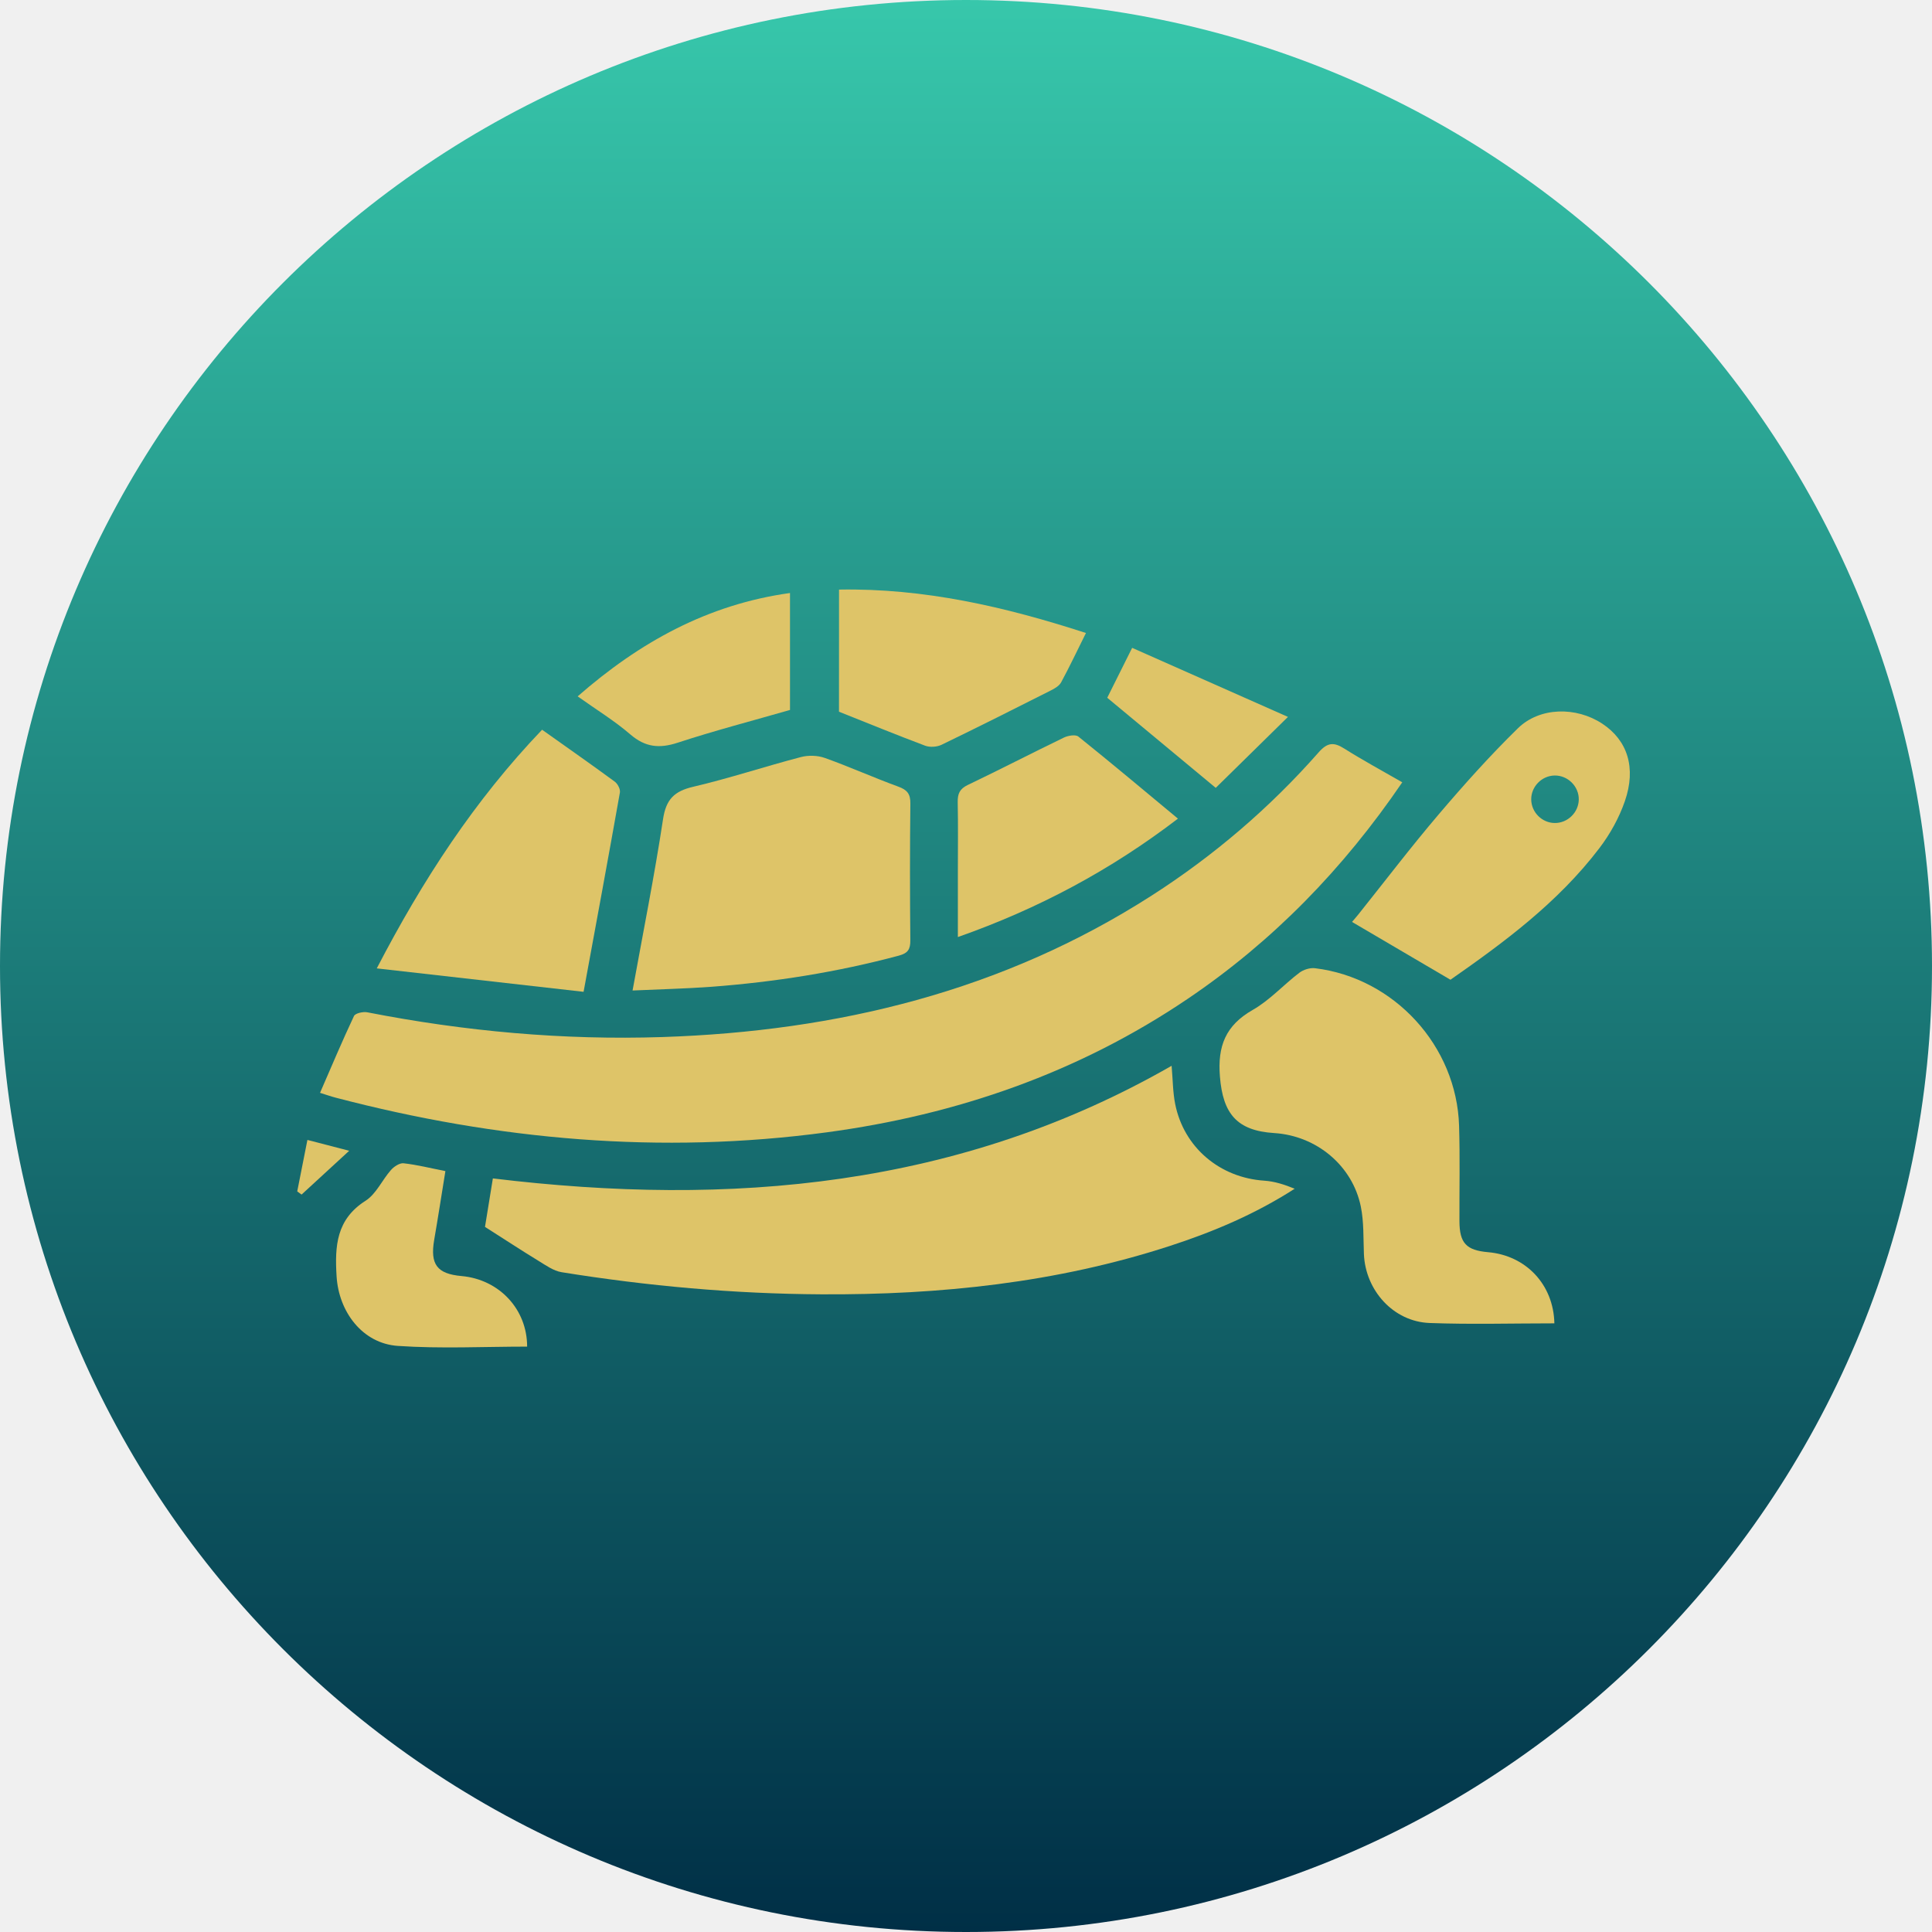
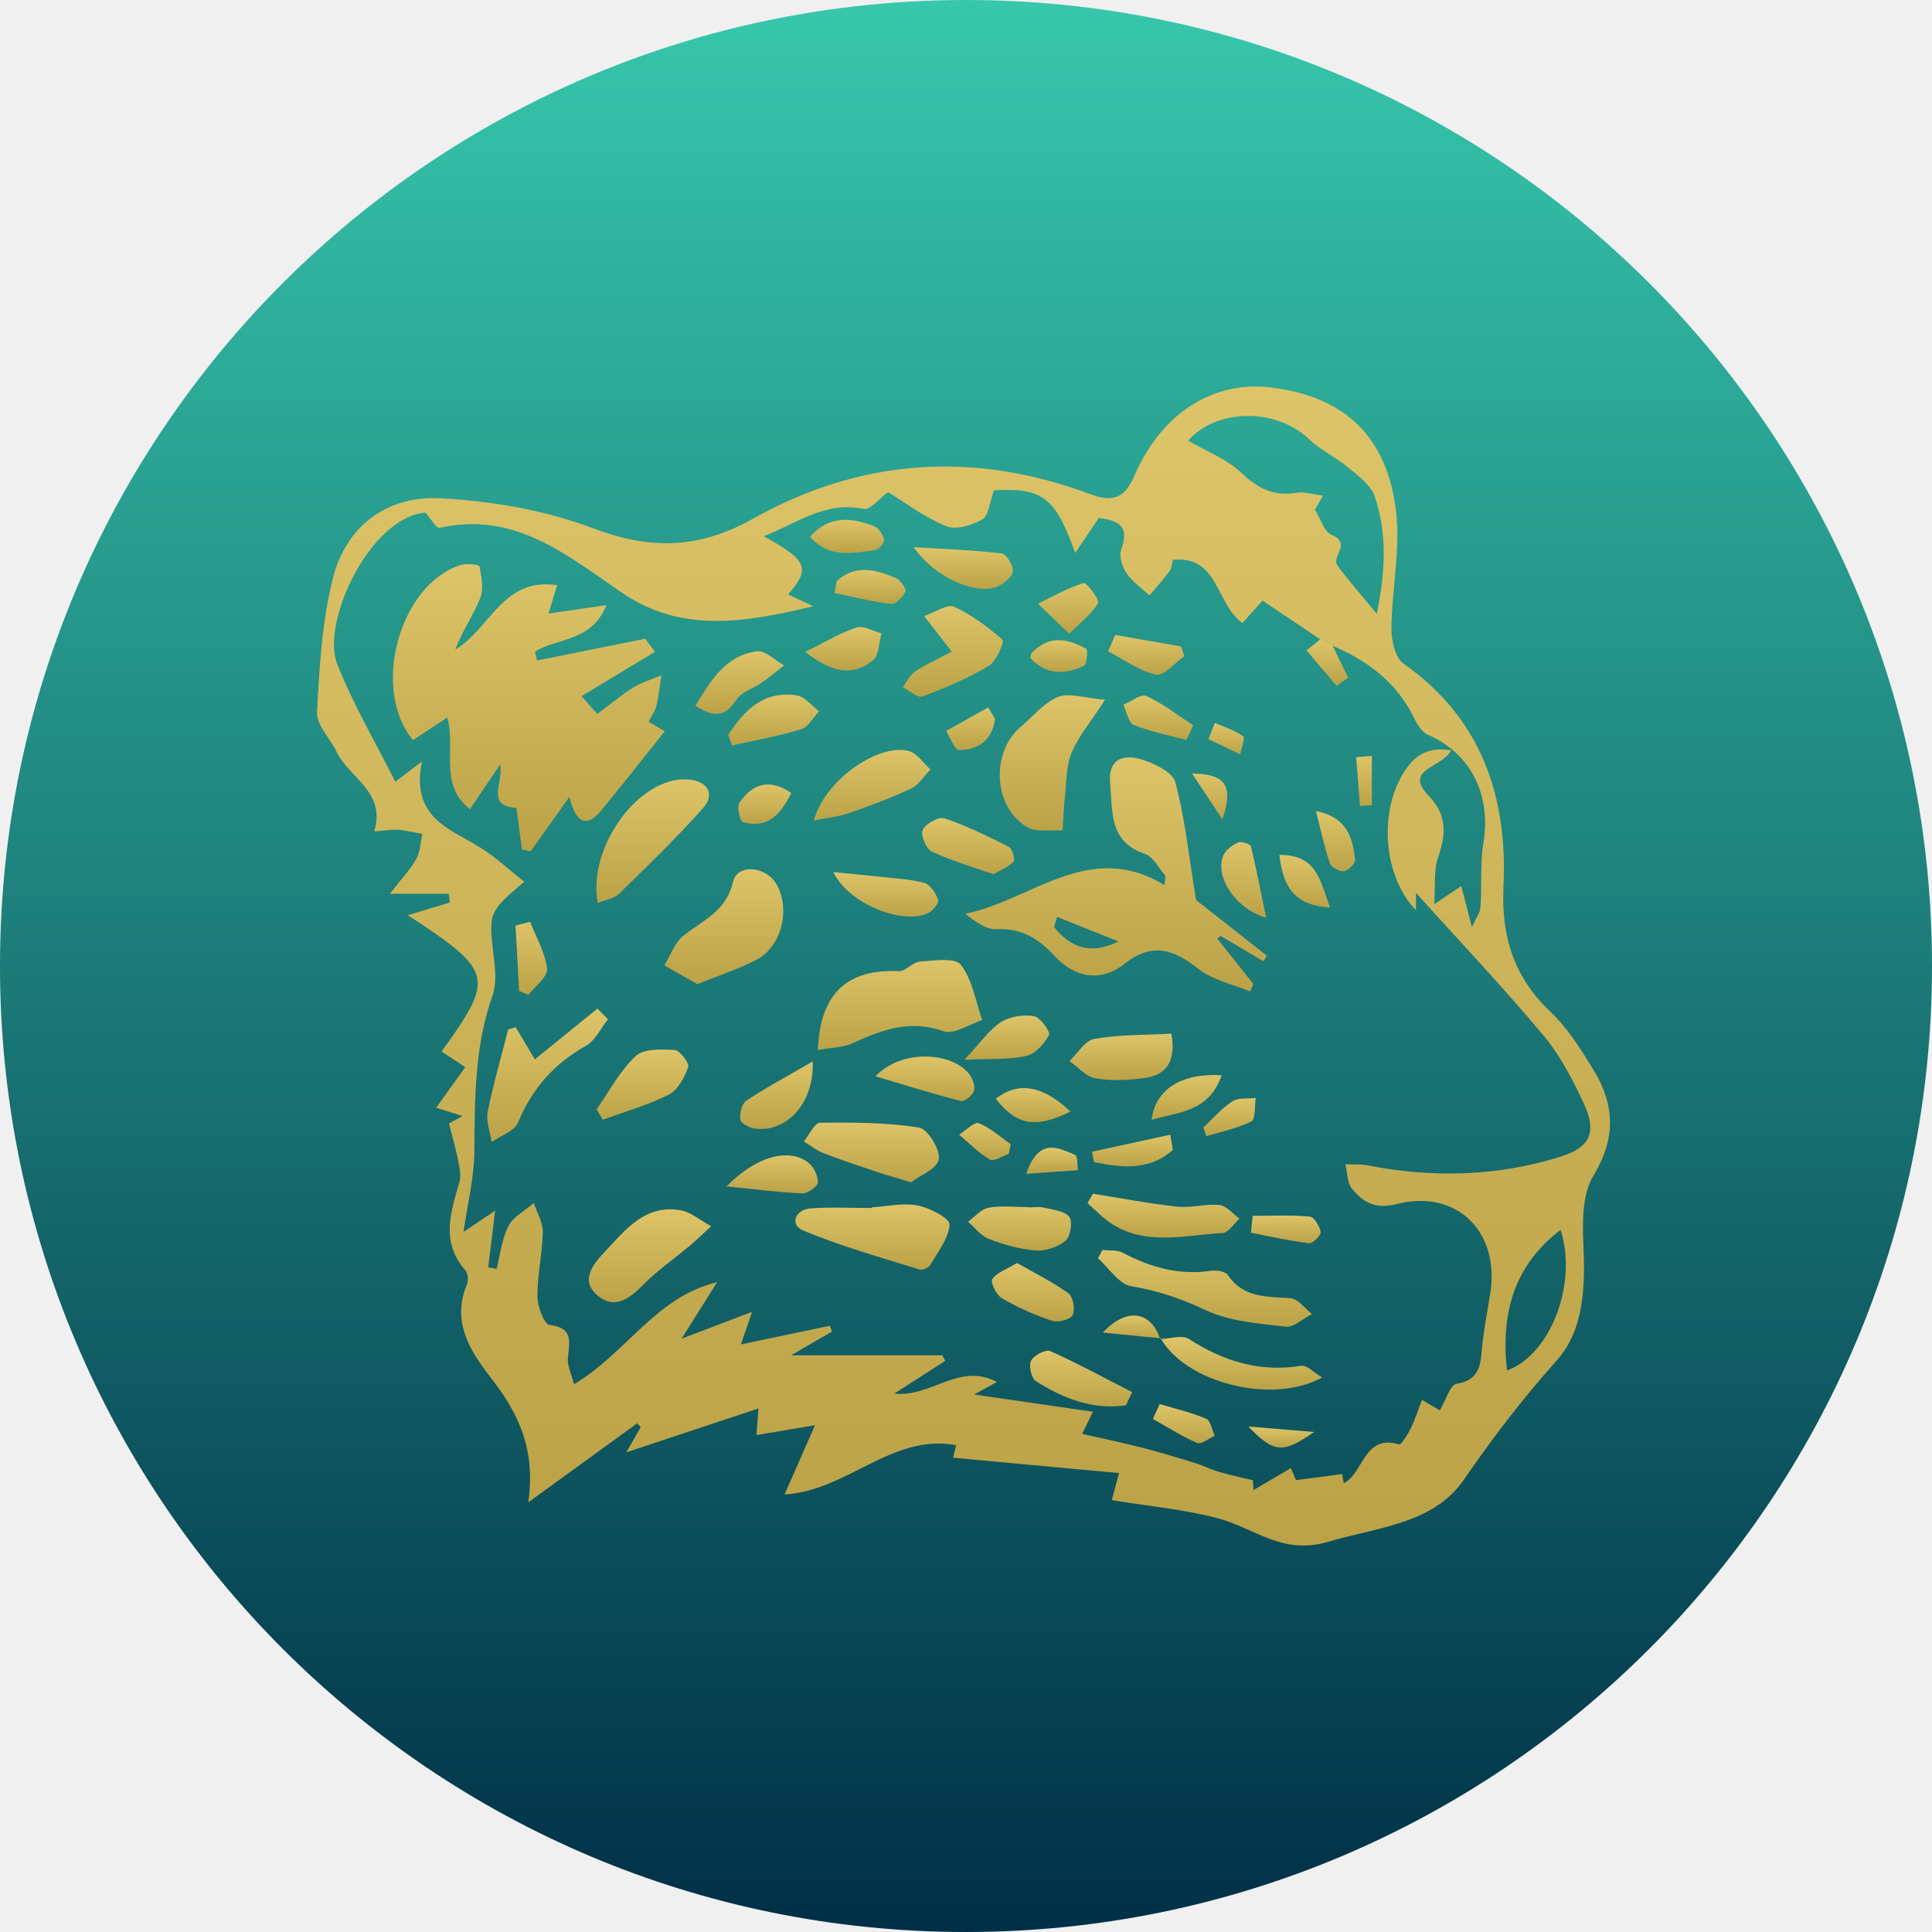
<svg xmlns="http://www.w3.org/2000/svg" width="390" height="390" viewBox="0 0 390 390" fill="none">
-   <circle cx="195" cy="195" r="195" fill="url(#paint0_linear_373_663)" />
-   <path d="M283.066 157.919C271.155 175.401 256.979 189.966 239.823 201.581C217.728 216.539 193.175 225.044 166.863 228.579C133.386 233.076 100.384 230.126 67.799 221.589C66.843 221.341 65.911 221.012 64.602 220.603C66.907 215.297 69.076 210.15 71.453 205.1C71.718 204.531 73.301 204.179 74.144 204.347C93.83 208.195 113.692 209.998 133.732 209.341C169.047 208.171 202.411 200.082 232.482 180.78C245.06 172.708 256.312 163.081 266.176 151.883C267.975 149.839 269.244 149.774 271.38 151.121C275.099 153.47 278.978 155.562 283.066 157.919Z" fill="#DEC468" />
-   <path d="M236.506 215.145C236.755 217.958 236.747 220.467 237.229 222.88C238.996 231.665 246.257 237.741 255.212 238.335C257.292 238.471 259.332 239.136 261.348 239.962C253.341 245.108 244.883 248.675 236.121 251.521C213.27 258.952 189.721 261.404 165.802 261.276C148.197 261.18 130.728 259.609 113.371 256.811C111.733 256.547 110.191 255.425 108.713 254.527C105.251 252.411 101.846 250.174 97.902 247.665C98.336 245.012 98.882 241.605 99.492 237.878C147.41 243.681 193.649 239.713 236.506 215.145Z" fill="#DEC468" />
-   <path d="M313.772 267.136C305.21 267.136 296.881 267.376 288.568 267.064C281.283 266.783 275.629 260.499 275.324 253.148C275.195 249.958 275.332 246.695 274.705 243.593C273.019 235.273 265.734 229.261 257.228 228.724C249.654 228.251 246.859 224.796 246.257 217.317C245.759 211.169 247.405 206.984 252.891 203.858C256.329 201.902 259.091 198.8 262.28 196.371C263.107 195.738 264.441 195.321 265.461 195.449C281.46 197.397 294.054 211.145 294.536 227.273C294.728 233.677 294.584 240.098 294.608 246.503C294.624 250.944 295.981 252.387 300.399 252.771C308.029 253.437 313.603 259.296 313.772 267.136Z" fill="#DEC468" />
-   <path d="M127.692 199.946C129.828 188.155 132.109 176.796 133.844 165.357C134.454 161.342 136.109 159.714 139.948 158.816C147.249 157.109 154.389 154.728 161.65 152.829C163.16 152.428 165.039 152.476 166.509 153.005C171.505 154.784 176.356 156.973 181.336 158.792C183.119 159.442 183.794 160.259 183.77 162.199C183.665 171.41 183.673 180.62 183.762 189.83C183.778 191.642 183.264 192.419 181.44 192.908C169.007 196.243 156.357 198.239 143.538 199.201C138.358 199.577 133.161 199.698 127.692 199.946Z" fill="#DEC468" />
-   <path d="M109.428 147.306C114.504 150.913 119.347 154.296 124.102 157.79C124.688 158.223 125.25 159.306 125.138 159.963C122.8 173.141 120.367 186.303 117.805 200.211C103.95 198.64 90.256 197.085 76.055 195.481C85.356 177.582 95.806 161.55 109.428 147.306Z" fill="#DEC468" />
-   <path d="M292.793 197.774C285.781 193.654 279.452 189.942 272.922 186.103C273.002 186.007 273.629 185.301 274.215 184.572C279.589 177.846 284.801 170.993 290.383 164.436C295.491 158.432 300.768 152.532 306.399 147.025C310.824 142.689 318.189 142.624 323.434 146.079C328.51 149.422 330.349 154.953 327.996 161.742C326.839 165.085 325.032 168.348 322.888 171.169C314.471 182.255 303.395 190.375 292.793 197.774ZM313.844 166.135C316.43 166.159 318.623 164.043 318.695 161.462C318.776 158.777 316.495 156.492 313.796 156.548C311.21 156.604 309.081 158.793 309.097 161.366C309.113 163.955 311.258 166.111 313.844 166.135Z" fill="#DEC468" />
-   <path d="M169.369 119.017C186.524 118.713 202.821 122.456 219.214 127.779C217.495 131.234 215.937 134.536 214.202 137.743C213.816 138.456 212.917 138.977 212.138 139.37C204.805 143.073 197.464 146.768 190.066 150.344C189.135 150.792 187.713 150.889 186.749 150.528C180.942 148.348 175.2 145.991 169.361 143.666C169.369 135.522 169.369 127.434 169.369 119.017Z" fill="#DEC468" />
-   <path d="M237.783 165.253C224.185 175.658 209.616 183.434 193.359 189.157C193.359 184.468 193.359 180.123 193.359 175.77C193.359 171.161 193.424 166.552 193.327 161.943C193.295 160.259 193.705 159.241 195.359 158.456C201.865 155.346 208.274 152.027 214.772 148.885C215.607 148.484 217.109 148.228 217.68 148.684C224.378 154.063 230.964 159.586 237.783 165.253Z" fill="#DEC468" />
-   <path d="M89.91 236.403C89.131 241.204 88.433 245.733 87.653 250.246C86.794 255.232 88.208 257.148 93.179 257.589C100.769 258.27 106.416 264.282 106.408 271.833C97.709 271.833 88.971 272.282 80.304 271.689C73.18 271.2 68.377 264.827 67.943 257.629C67.574 251.561 67.871 246.158 73.791 242.39C75.943 241.02 77.132 238.206 78.915 236.186C79.525 235.489 80.666 234.735 81.469 234.823C84.151 235.12 86.778 235.785 89.91 236.403Z" fill="#DEC468" />
-   <path d="M116.608 140.572C129.089 129.654 142.84 122.015 159.473 119.707C159.473 127.698 159.473 135.386 159.473 143.313C151.932 145.486 144.285 147.474 136.792 149.927C133.097 151.137 130.27 150.848 127.258 148.267C124.021 145.478 120.319 143.217 116.608 140.572Z" fill="#DEC468" />
-   <path d="M259.991 144.717C254.883 149.735 250.273 154.264 245.413 159.041C238.161 153.021 230.948 147.033 223.511 140.853C225.117 137.63 226.699 134.464 228.539 130.777C238.948 135.394 249.148 139.915 259.991 144.717Z" fill="#DEC468" />
-   <path d="M60 240.499C60.667 237.132 61.333 233.766 62.056 230.11C64.683 230.792 67.044 231.401 70.49 232.299C66.899 235.601 63.887 238.367 60.876 241.14C60.578 240.924 60.289 240.707 60 240.499Z" fill="#DEC468" />
+   <circle cx="195" cy="195" r="195" fill="url(#paint0_linear_373_286)" />
+   <g clip-path="url(#clip0_373_286)">
+     <path d="M164.528 287.696C159.712 288.512 156.491 289.045 152.705 289.695C152.821 288.095 152.921 286.729 153.103 284.314C144.137 287.296 135.784 290.061 126.419 293.176C127.731 290.894 128.528 289.495 129.341 288.095C129.109 287.829 128.876 287.562 128.627 287.313C121.786 292.277 114.945 297.241 106.642 303.271C108.236 292.177 104.367 284.864 98.854 277.801C94.803 272.603 91.183 266.706 94.221 259.376C94.57 258.544 94.487 257.044 93.956 256.445C88.991 250.814 90.9 244.85 92.71 238.77C93.076 237.521 92.843 236.005 92.578 234.672C92.046 232.023 91.299 229.408 90.635 226.793C91.548 226.293 92.478 225.793 93.391 225.277C91.581 224.71 89.771 224.144 88.044 223.611C90.618 220.029 92.162 217.88 93.922 215.415C92.129 214.232 90.635 213.249 89.14 212.267C99.917 197.274 99.635 196.091 82.332 184.747C85.404 183.814 88.094 182.998 90.801 182.182C90.734 181.599 90.651 180.999 90.585 180.416C87.264 180.416 83.943 180.416 78.712 180.416C81.269 177.101 82.947 175.402 84.042 173.369C84.84 171.903 84.889 170.021 85.255 168.339C83.627 168.055 82 167.622 80.373 167.506C78.994 167.406 77.6 167.672 75.541 167.839C77.981 159.776 70.476 157.077 67.935 151.73C66.64 149.031 63.867 146.366 64 143.801C64.465 134.739 64.996 125.51 67.188 116.781C69.862 106.12 78.197 100.006 88.891 100.589C99.269 101.139 110.029 102.954 119.71 106.636C131.317 111.034 141.131 110.834 152.057 104.687C173.66 92.56 196.542 90.977 219.906 99.689C224.223 101.305 226.847 101.005 229.022 95.991C234.552 83.164 245.196 76.734 256.769 78.233C271.399 80.116 280 88.012 281.81 103.254C282.723 110.934 280.963 118.897 280.88 126.743C280.847 129.191 281.594 132.756 283.288 133.939C299.063 145.017 304.36 160.792 303.496 179.05C303.031 189.111 305.622 197.257 312.994 204.254C316.548 207.619 319.255 212.017 321.828 216.248C326.013 223.195 326.146 229.924 321.646 237.337C319.437 240.969 319.421 246.383 319.62 250.947C320.002 259.493 319.869 268.372 314.19 274.702C307.332 282.348 301.288 290.294 295.459 298.757C289.349 307.619 278.007 308.302 268.028 311.251C258.828 313.966 253.249 308.469 246.026 306.536C239.135 304.687 231.911 304.054 224.423 302.821C224.721 301.739 225.103 300.273 225.9 297.358C214.509 296.308 203.583 295.292 192.408 294.259C192.491 293.926 192.74 292.876 193.006 291.727C180.004 289.312 171.037 300.972 158.367 301.672C160.393 297.074 162.186 293.026 164.528 287.696ZM266.517 129.058C262.614 126.443 258.696 123.827 254.86 121.245C253.216 123.078 252.087 124.344 250.808 125.76C245.378 121.945 246.026 112.033 236.76 113.016C236.544 113.782 236.528 114.699 236.079 115.298C234.817 116.997 233.389 118.58 232.028 120.213C230.45 118.713 228.574 117.414 227.378 115.665C226.515 114.399 225.851 112.266 226.332 110.967C228.292 105.603 225.037 105.087 221.815 104.537C219.989 107.252 218.511 109.435 217.05 111.617C212.948 100.206 210.408 98.473 200.644 98.973C199.764 101.355 199.598 104.087 198.303 104.837C196.227 106.053 192.939 107.036 190.963 106.203C186.496 104.337 182.511 101.322 179.256 99.34C177.48 100.622 175.637 103.021 174.341 102.738C166.62 101.105 160.974 105.586 154.166 108.252C163.017 113.083 163.664 114.782 159.081 119.996C160.493 120.662 161.887 121.312 164.162 122.378C150.264 125.71 137.544 127.842 125.522 119.629C114.43 112.05 103.819 103.121 88.758 106.553C88.078 106.703 86.882 104.587 85.869 103.471C74.511 104.504 64.797 125.76 68.052 134.006C71.273 142.168 75.79 149.831 79.791 157.81C81.435 156.561 82.481 155.761 85.172 153.729C82.897 164.94 90.601 167.206 96.729 170.954C99.917 172.903 102.69 175.518 105.845 177.984C98.522 184.181 98.605 184.164 99.718 193.543C100 195.991 100.216 198.74 99.419 200.972C95.766 211.267 95.849 221.878 95.749 232.557C95.699 237.704 94.404 242.851 93.574 248.682C95.948 247.083 97.459 246.066 99.95 244.384C99.369 249.115 98.971 252.48 98.555 255.845C99.12 255.945 99.684 256.028 100.249 256.128C100.996 253.23 101.295 250.081 102.64 247.482C103.637 245.567 105.994 244.367 107.755 242.851C108.402 244.8 109.598 246.749 109.565 248.682C109.482 253.03 108.469 257.361 108.485 261.709C108.502 263.724 109.847 267.323 110.926 267.456C115.924 268.055 114.895 271.054 114.629 274.236C114.513 275.668 115.293 277.184 115.875 279.433C126.535 273.07 132.43 261.725 144.751 258.843C142.526 262.375 140.301 265.923 137.577 270.238C142.343 268.422 146.279 266.923 151.825 264.807C150.613 268.355 150.131 269.738 149.566 271.387C155.777 270.088 161.655 268.855 167.517 267.622C167.649 268.022 167.799 268.405 167.932 268.805C165.208 270.388 162.502 271.954 159.679 273.586C170.256 273.586 180.236 273.586 190.216 273.586C190.415 273.953 190.614 274.336 190.814 274.702C187.692 276.718 184.57 278.717 180.502 281.332C188.19 282.065 193.603 274.935 201.242 278.967C198.934 280.249 197.29 281.149 196.642 281.499C204.065 282.582 212.068 283.731 220.62 284.98C219.507 287.246 219.042 288.195 218.445 289.445C222.712 290.411 226.548 291.211 230.334 292.177C233.871 293.076 237.375 294.142 240.878 295.209C242.672 295.758 244.365 296.608 246.159 297.141C248.384 297.791 250.659 298.257 252.917 298.807C252.967 299.473 253.017 300.123 253.05 300.789C255.474 299.357 257.915 297.924 260.572 296.358C261.103 297.574 261.535 298.574 261.618 298.79C265.006 298.34 267.961 297.941 270.917 297.557C271.033 298.174 271.149 298.773 271.266 299.39C275.317 297.374 275.301 289.412 282.424 291.577C282.856 291.71 284.201 289.511 284.815 288.245C285.679 286.48 286.277 284.581 287.041 282.582C288.651 283.514 289.747 284.164 290.644 284.697C291.889 282.598 292.72 279.55 293.982 279.35C299.362 278.484 298.83 274.552 299.279 270.904C299.694 267.606 300.325 264.324 300.839 261.042C302.782 248.632 294.065 239.969 281.959 243.051C277.576 244.167 275.151 242.685 272.893 239.919C271.93 238.737 271.996 236.688 271.581 235.039C273.076 235.105 274.603 234.955 276.065 235.238C289.133 237.804 302.101 237.487 314.821 233.556C321.098 231.607 322.426 228.575 319.67 222.661C317.411 217.797 314.838 212.883 311.417 208.818C303.164 199.007 294.347 189.678 285.828 180.233C285.828 180.916 285.828 182.115 285.828 183.748C279.352 177.018 278.29 164.39 283.172 156.245C285.264 152.746 287.97 150.631 292.919 151.48C291.009 155.095 283.188 155.212 288.419 160.659C292.271 164.674 291.856 168.572 290.245 173.236C289.399 175.718 289.78 178.617 289.515 182.531C292.255 180.682 293.334 179.949 294.978 178.85C295.725 181.732 296.306 184.014 297.12 187.146C297.95 185.313 298.764 184.264 298.847 183.181C299.146 178.8 298.764 174.336 299.461 170.038C301.022 160.343 296.854 152.047 288.22 148.315C287.09 147.815 286.144 146.366 285.563 145.15C282.092 137.87 276.181 133.423 268.991 130.357C268.177 129.908 267.347 129.475 266.517 129.058ZM277.924 123.911C279.651 115.482 280.066 107.752 277.509 100.206C276.729 97.907 274.188 96.075 272.162 94.375C269.705 92.31 266.649 90.927 264.341 88.728C257.45 82.115 245.378 82.565 239.849 88.945C243.402 91.027 247.653 92.643 250.692 95.541C254.046 98.74 257.268 100.222 261.768 99.473C263.245 99.223 264.839 99.773 267.065 100.039C266.101 101.722 265.537 102.705 265.437 102.888C266.666 104.87 267.33 107.352 268.758 107.935C272.959 109.634 268.725 112.416 269.937 114.099C272.212 117.231 274.819 120.129 277.924 123.911ZM315.02 248.265C305.622 255.445 302.932 265.057 304.21 276.651C313.244 273.32 318.458 258.777 315.02 248.265Z" fill="url(#paint1_linear_373_286)" />
+     <path d="M269.007 130.324C270.053 132.473 271.1 134.622 272.146 136.788C271.365 137.337 270.585 137.904 269.804 138.453C267.779 136.071 265.769 133.672 263.744 131.29C264.657 130.541 265.587 129.808 266.5 129.058C267.347 129.475 268.177 129.908 269.007 130.324Z" fill="url(#paint2_linear_373_286)" />
+     <path d="M114.945 160.859C111.956 165.057 109.531 168.455 107.107 171.853C106.526 171.72 105.945 171.587 105.364 171.47C105.015 168.855 104.666 166.239 104.251 163.107C97.991 162.641 101.611 158.21 100.996 154.295C99.103 157.077 97.227 159.859 94.853 163.357C88.46 158.293 92.129 151.163 90.286 144.833C87.862 146.432 85.603 147.948 83.378 149.414C74.81 139.103 80.622 118.047 92.943 114.065C94.138 113.682 96.729 113.982 96.795 114.315C97.177 116.414 97.692 118.88 96.945 120.729C95.533 124.227 93.292 127.409 91.913 131.107C98.904 127.042 101.445 116.464 112.471 118.13C111.856 120.112 111.375 121.695 110.71 123.86C114.646 123.294 117.917 122.811 122.434 122.145C119.328 129.724 112.388 128.708 107.987 131.557C108.137 132.14 108.269 132.723 108.419 133.322C115.692 131.856 122.965 130.407 130.255 128.941C130.902 129.824 131.55 130.707 132.197 131.59C127.266 134.572 122.334 137.537 117.386 140.519C118.448 141.718 119.511 142.934 120.574 144.134C122.948 142.351 125.24 140.419 127.747 138.836C129.507 137.737 131.583 137.137 133.509 136.304C133.194 138.353 132.978 140.419 132.513 142.434C132.297 143.417 131.633 144.284 130.919 145.7C132.214 146.449 133.443 147.165 134.19 147.615C129.823 153.079 125.672 158.377 121.388 163.574C118.15 167.522 116.107 165.656 114.945 160.859Z" fill="url(#paint3_linear_373_286)" />
+     <path d="M235.282 176.817C233.921 175.285 232.825 172.936 231.148 172.386C223.808 169.938 224.622 163.791 224.09 158.16C223.626 153.263 226.681 152.18 230.334 153.279C232.958 154.062 236.71 155.845 237.258 157.91C239.185 165.007 239.915 172.42 241.443 181.682C244.797 184.33 250.277 188.628 255.74 192.926C255.507 193.293 255.258 193.659 255.026 194.042C252.153 192.343 249.297 190.627 246.424 188.928C246.192 189.111 245.943 189.278 245.71 189.461C248.135 192.51 250.576 195.558 253 198.623C252.784 199.123 252.568 199.639 252.352 200.139C248.816 198.657 244.747 197.84 241.858 195.541C236.81 191.543 232.509 190.194 226.947 194.592C222.148 198.39 216.867 197.257 212.948 193.043C209.594 189.411 206.223 187.346 201.142 187.562C199.05 187.662 196.875 186.046 194.865 184.464C208.316 181.715 219.873 169.404 235.05 178.667C235.133 178.017 235.216 177.417 235.282 176.817ZM225.768 190.044C221.434 188.312 217.415 186.696 213.397 185.08C213.197 185.763 212.982 186.463 212.782 187.146C216.22 191.443 220.387 192.743 225.768 190.044Z" fill="url(#paint4_linear_373_286)" />
+     <path d="M165.109 211.966C165.458 200.539 171.17 195.508 181.415 196.058C182.793 196.124 184.221 194.209 185.699 194.109C188.539 193.909 192.823 193.259 193.969 194.758C196.293 197.79 196.941 202.121 198.269 205.92C195.646 206.752 192.557 208.901 190.482 208.168C183.69 205.753 177.994 207.885 172.083 210.601C170.173 211.467 167.865 211.45 165.109 211.966Z" fill="url(#paint5_linear_373_286)" />
+     <path d="M223.078 141.252C220.122 145.816 217.664 148.665 216.303 151.98C215.19 154.678 215.29 157.91 214.958 160.925C214.709 163.158 214.659 165.39 214.509 167.622C212.135 167.472 209.345 168.072 207.469 167.022C200.544 163.158 199.897 151.93 205.991 146.782C208.482 144.667 210.707 141.868 213.579 140.685C215.804 139.786 218.843 140.902 223.078 141.252Z" fill="url(#paint6_linear_373_286)" />
+     <path d="M140.749 198.656C138.441 197.34 136.282 196.091 134.124 194.858C135.336 192.876 136.149 190.394 137.843 188.995C141.729 185.796 146.544 184.114 147.956 178.05C148.836 174.235 154.731 174.835 156.806 178.6C159.596 183.681 157.769 191.094 152.672 193.759C149.052 195.641 145.116 196.891 140.749 198.656Z" fill="url(#paint7_linear_373_286)" />
+     <path d="M175.985 243.717C179.074 243.534 182.262 242.768 185.201 243.334C187.642 243.801 191.744 245.949 191.677 247.166C191.528 249.947 189.352 252.663 187.825 255.295C187.493 255.878 186.247 256.461 185.649 256.278C177.729 253.796 169.692 251.563 162.07 248.365C159.43 247.249 160.426 244.2 163.648 243.934C167.733 243.617 171.867 243.851 175.985 243.851C175.985 243.801 175.985 243.767 175.985 243.717Z" fill="url(#paint8_linear_373_286)" />
+     <path d="M120.657 182.265C118.581 170.904 128.976 156.877 138.607 157.327C142.742 157.527 144.518 160.192 141.928 163.107C136.581 169.138 130.769 174.768 124.991 180.399C123.978 181.415 122.201 181.648 120.657 182.265Z" fill="url(#paint9_linear_373_286)" />
+     <path d="M183.873 238.67C180.784 237.72 178.825 237.171 176.899 236.521C173.295 235.305 169.675 234.122 166.138 232.74C164.76 232.206 163.548 231.19 162.269 230.391C163.365 229.075 164.428 226.659 165.541 226.643C172.216 226.559 178.958 226.576 185.517 227.609C187.277 227.892 189.817 232.04 189.502 234.022C189.186 235.938 185.649 237.321 183.873 238.67Z" fill="url(#paint10_linear_373_286)" />
+     <path d="M222.563 252.33C223.924 252.48 225.469 252.263 226.598 252.863C232.21 255.828 237.989 257.477 244.415 256.527C245.528 256.361 247.354 256.644 247.869 257.394C251.057 262.108 255.806 261.692 260.539 262.075C262.05 262.191 263.411 264.14 264.839 265.256C263.063 266.156 261.17 267.988 259.526 267.805C254.063 267.172 248.234 266.756 243.386 264.474C238.454 262.141 233.705 260.526 228.341 259.643C225.867 259.243 223.858 255.961 221.633 253.979C221.932 253.412 222.247 252.879 222.563 252.33Z" fill="url(#paint11_linear_373_286)" />
+     <path d="M143.555 247.532C141.563 249.348 140.483 250.431 139.304 251.414C136.199 254.012 132.828 256.361 129.972 259.226C127.249 261.958 124.31 264.39 120.873 261.708C116.954 258.66 119.561 255.362 122.068 252.696C126.319 248.182 130.338 242.918 137.661 244.367C139.421 244.717 140.982 246.1 143.555 247.532Z" fill="url(#paint12_linear_373_286)" />
+     <path d="M104.102 207.352C105.264 209.318 106.426 211.267 107.971 213.849C112.288 210.334 116.439 206.969 120.59 203.604C121.304 204.32 122.019 205.037 122.733 205.753C121.271 207.585 120.159 210.051 118.266 211.117C111.84 214.732 107.406 219.746 104.583 226.593C103.869 228.342 101.079 229.241 99.236 230.524C98.937 228.492 98.074 226.359 98.439 224.46C99.568 218.846 101.179 213.349 102.59 207.802C103.089 207.652 103.603 207.502 104.102 207.352Z" fill="url(#paint13_linear_373_286)" />
+     <path d="M192.125 131.54C190.266 129.141 188.921 127.392 186.546 124.36C188.854 123.577 191.245 121.861 192.59 122.478C196.161 124.11 199.432 126.559 202.404 129.174C202.786 129.508 201.125 133.522 199.581 134.438C195.38 136.937 190.797 138.87 186.214 140.585C185.251 140.952 183.574 139.386 182.229 138.72C183.042 137.653 183.64 136.271 184.703 135.571C186.845 134.122 189.236 133.072 192.125 131.54Z" fill="url(#paint14_linear_373_286)" />
+     <path d="M220.62 240.969C226.299 241.868 231.961 242.968 237.673 243.584C240.463 243.884 243.369 242.951 246.159 243.251C247.587 243.401 248.865 245.033 250.21 246C249.081 247.016 247.985 248.831 246.806 248.898C239.384 249.315 231.729 251.48 224.705 247.232C222.795 246.083 221.234 244.334 219.524 242.868C219.889 242.235 220.255 241.602 220.62 240.969Z" fill="url(#paint15_linear_373_286)" />
+     <path d="M164.279 165.64C166.52 157.394 177.38 149.981 183.474 151.613C185.135 152.063 186.397 154.045 187.841 155.328C186.529 156.644 185.45 158.46 183.889 159.193C179.821 161.108 175.57 162.674 171.319 164.157C169.36 164.84 167.218 165.04 164.279 165.64Z" fill="url(#paint16_linear_373_286)" />
+     <path d="M236.461 208.668C237.474 214.516 235.249 217.064 230.932 217.631C227.694 218.047 224.306 218.23 221.118 217.681C219.225 217.347 217.614 215.398 215.887 214.182C217.548 212.633 219.026 210.034 220.902 209.718C225.884 208.835 231.031 208.952 236.461 208.668Z" fill="url(#paint17_linear_373_286)" />
+     <path d="M120.441 223.927C122.998 220.279 125.124 216.165 128.328 213.183C129.972 211.65 133.542 211.8 136.183 211.967C137.229 212.033 139.205 214.615 138.922 215.398C138.175 217.497 136.847 220.029 135.037 220.946C130.803 223.095 126.153 224.394 121.67 226.043C121.255 225.343 120.856 224.644 120.441 223.927Z" fill="url(#paint18_linear_373_286)" />
+     <path d="M207.552 243.734C208.581 243.734 209.661 243.534 210.64 243.767C212.467 244.201 214.808 244.4 215.838 245.633C216.568 246.499 216.103 249.615 215.107 250.447C213.596 251.73 211.105 252.58 209.113 252.43C205.908 252.197 202.67 251.264 199.648 250.114C198.02 249.498 196.808 247.815 195.413 246.616C196.775 245.633 198.054 244.067 199.548 243.801C202.138 243.334 204.878 243.668 207.552 243.668C207.552 243.701 207.552 243.718 207.552 243.734Z" fill="url(#paint19_linear_373_286)" />
+     <path d="M234.186 270.304C236.146 270.254 238.62 269.405 239.982 270.287C246.989 274.802 254.312 277.051 262.681 275.701C263.81 275.518 265.205 277.067 266.899 278.05C256.786 283.664 239.317 279.083 234.303 270.154L234.186 270.304Z" fill="url(#paint20_linear_373_286)" />
+     <path d="M227.279 283.681C220.62 284.647 214.642 282.332 209.096 278.783C208.183 278.2 207.618 275.652 208.133 274.669C208.697 273.586 211.105 272.337 212.002 272.736C217.631 275.252 223.061 278.217 228.557 281.032C228.109 281.915 227.694 282.798 227.279 283.681Z" fill="url(#paint21_linear_373_286)" />
+     <path d="M200.511 176.484C196.127 174.919 191.943 173.719 188.057 171.87C186.928 171.337 185.782 168.488 186.264 167.506C186.878 166.256 189.485 164.807 190.631 165.19C195.114 166.689 199.415 168.805 203.633 170.937C204.33 171.287 204.961 173.519 204.596 173.919C203.6 175.019 202.039 175.602 200.511 176.484Z" fill="url(#paint22_linear_373_286)" />
+     <path d="M168.214 176.051C171.884 176.418 174.673 176.651 177.463 176.967C180.518 177.317 183.657 177.434 186.596 178.234C187.791 178.567 188.904 180.299 189.386 181.632C189.601 182.215 188.373 183.797 187.459 184.264C182.561 186.796 171.469 182.715 168.214 176.051Z" fill="url(#paint23_linear_373_286)" />
+     <path d="M176.716 217.264C182.179 211.6 192.341 212.433 195.696 216.881C196.36 217.764 196.908 219.28 196.609 220.229C196.327 221.129 194.699 222.445 193.985 222.262C188.19 220.779 182.478 218.98 176.716 217.264Z" fill="url(#paint24_linear_373_286)" />
+     <path d="M184.454 110.451C191.196 110.867 196.758 111.05 202.255 111.733C203.201 111.85 204.662 114.365 204.43 115.448C204.181 116.681 202.421 118.014 201.042 118.513C196.758 120.046 188.539 116.514 184.454 110.451Z" fill="url(#paint25_linear_373_286)" />
+     <path d="M147.009 148.332C150.214 143.401 154.133 139.37 160.808 140.369C162.435 140.619 163.83 142.451 165.341 143.567C164.162 144.817 163.183 146.749 161.738 147.199C157.172 148.598 152.439 149.431 147.773 150.481C147.524 149.764 147.275 149.048 147.009 148.332Z" fill="url(#paint26_linear_373_286)" />
+     <path d="M205.293 254.945C208.863 256.994 212.483 258.76 215.672 261.076C216.618 261.759 217.083 264.374 216.518 265.473C216.053 266.39 213.546 267.023 212.334 266.606C208.863 265.457 205.443 263.924 202.271 262.092C201.159 261.442 199.897 258.943 200.312 258.227C201.092 256.928 203.052 256.328 205.293 254.945Z" fill="url(#paint27_linear_373_286)" />
+     <path d="M140.367 142.451C143.539 137.287 146.494 132.323 152.804 131.473C154.465 131.257 156.441 133.306 158.284 134.322C156.84 135.455 155.428 136.654 153.917 137.704C152.157 138.936 149.699 139.636 148.62 141.285C146.362 144.767 144.07 144.833 140.367 142.451Z" fill="url(#paint28_linear_373_286)" />
+     <path d="M164.046 214.266C164.411 222.945 158.5 228.775 152.256 227.792C151.194 227.626 149.533 226.759 149.45 226.043C149.301 224.794 149.732 222.795 150.646 222.195C154.648 219.53 158.915 217.247 164.046 214.266Z" fill="url(#paint29_linear_373_286)" />
+     <path d="M146.661 239.486C152.771 233.273 159.28 231.74 163.1 234.639C164.212 235.471 165.125 237.287 165.109 238.653C165.109 239.453 163.066 240.935 161.987 240.902C157.404 240.719 152.838 240.102 146.661 239.486Z" fill="url(#paint30_linear_373_286)" />
+     <path d="M194.666 213.932C198.12 210.267 199.764 207.769 202.072 206.319C203.882 205.187 206.589 204.77 208.714 205.12C209.993 205.336 212.085 208.302 211.753 208.918C210.806 210.7 208.996 212.749 207.17 213.149C203.666 213.949 199.913 213.682 194.666 213.932Z" fill="url(#paint31_linear_373_286)" />
+     <path d="M162.535 131.59C166.653 129.575 169.659 127.725 172.913 126.676C174.325 126.226 176.251 127.409 177.945 127.859C177.413 129.708 177.48 132.273 176.251 133.256C171.851 136.871 167.533 135.438 162.535 131.59Z" fill="url(#paint32_linear_373_286)" />
+     <path d="M255.59 185.263C249.314 183.414 245.245 177.017 246.906 172.786C247.354 171.637 248.716 170.637 249.895 170.071C250.542 169.771 252.386 170.37 252.518 170.87C253.631 175.451 254.511 180.099 255.59 185.263Z" fill="url(#paint33_linear_373_286)" />
+     <path d="M215.838 127.942C213.081 125.276 211.304 123.577 209.528 121.861C212.566 120.395 215.539 118.68 218.727 117.697C219.308 117.513 222.048 121.095 221.683 121.728C220.454 123.877 218.295 125.476 215.838 127.942Z" fill="url(#paint34_linear_373_286)" />
+     <path d="M225.12 128.175C229.537 128.942 233.97 129.708 238.387 130.491C238.62 131.14 238.869 131.79 239.101 132.44C237.159 133.789 234.934 136.521 233.356 136.188C229.952 135.455 226.897 133.139 223.692 131.474C224.173 130.358 224.638 129.275 225.12 128.175Z" fill="url(#paint35_linear_373_286)" />
+     <path d="M163.498 108.318C167.5 103.937 172.017 104.454 176.583 106.286C177.48 106.652 178.293 108.018 178.459 109.018C178.559 109.618 177.347 110.967 176.6 111.05C172.066 111.65 167.317 112.749 163.498 108.318Z" fill="url(#paint36_linear_373_286)" />
+     <path d="M246.607 217.048C244.066 224.461 238.089 224.411 232.459 226.06C233.207 219.863 238.537 216.581 246.607 217.048Z" fill="url(#paint37_linear_373_286)" />
+     <path d="M239.5 149.381C235.93 148.415 232.26 147.715 228.856 146.333C227.793 145.899 227.428 143.684 226.764 142.268C228.341 141.618 230.367 140.002 231.43 140.502C234.768 142.051 237.757 144.384 240.862 146.416C240.413 147.399 239.965 148.398 239.5 149.381Z" fill="url(#paint38_linear_373_286)" />
+     <path d="M216.087 224.377C209.079 227.892 205.161 227.143 201.009 221.795C205.476 218.297 210.424 219.03 216.087 224.377Z" fill="url(#paint39_linear_373_286)" />
+     <path d="M168.911 117.281C172.664 113.882 176.816 114.965 180.867 116.698C181.78 117.081 183.009 118.88 182.777 119.413C182.279 120.512 180.784 122.012 179.871 121.912C176.035 121.462 172.282 120.496 168.48 119.713C168.629 118.896 168.779 118.097 168.911 117.281Z" fill="url(#paint40_linear_373_286)" />
+     <path d="M252.867 245.433C256.72 245.433 260.572 245.233 264.391 245.583C265.255 245.667 266.417 247.532 266.583 248.682C266.683 249.365 264.989 251.064 264.258 250.964C260.323 250.497 256.437 249.598 252.518 248.848C252.635 247.732 252.751 246.583 252.867 245.433Z" fill="url(#paint41_linear_373_286)" />
+     <path d="M236.76 232.123C231.978 236.388 226.432 235.705 220.836 234.605C220.703 233.906 220.57 233.189 220.437 232.49C225.701 231.34 230.965 230.208 236.229 229.058C236.411 230.091 236.577 231.107 236.76 232.123Z" fill="url(#paint42_linear_373_286)" />
+     <path d="M107.007 186.08C108.236 189.228 110.079 192.326 110.428 195.575C110.594 197.174 108.004 199.073 106.675 200.822C106.044 200.556 105.43 200.289 104.799 200.039C104.55 195.641 104.317 191.227 104.068 186.829C105.048 186.579 106.028 186.329 107.007 186.08Z" fill="url(#paint43_linear_373_286)" />
+     <path d="M258.264 172.569C266.052 172.536 266.45 178.017 268.526 183.198C261.585 182.814 258.995 179.349 258.264 172.569Z" fill="url(#paint44_linear_373_286)" />
+     <path d="M159.729 160.059C157.52 164.59 154.814 167.339 149.981 165.956C149.367 165.773 148.703 162.841 149.267 162.042C151.725 158.51 154.963 156.861 159.729 160.059Z" fill="url(#paint45_linear_373_286)" />
+     <path d="M265.637 163.724C272.146 165.023 273.009 169.271 273.557 173.536C273.657 174.252 272.196 175.718 271.299 175.868C270.419 176.001 268.742 175.102 268.459 174.286C267.364 171.104 266.683 167.789 265.637 163.724Z" fill="url(#paint46_linear_373_286)" />
+     <path d="M207.967 132.806C208.1 132.273 208.1 132.023 208.216 131.89C211.587 128.158 215.456 128.858 219.242 130.94C219.657 131.157 219.424 134.089 218.827 134.389C214.891 136.271 211.089 136.221 207.967 132.806Z" fill="url(#paint47_linear_373_286)" />
+     <path d="M234.103 283.431C237.258 284.381 240.48 285.114 243.485 286.396C244.382 286.779 244.648 288.645 245.212 289.828C244.017 290.361 242.489 291.644 241.675 291.294C238.57 289.961 235.697 288.095 232.725 286.43C233.19 285.414 233.638 284.414 234.103 283.431Z" fill="url(#paint48_linear_373_286)" />
+     <path d="M207.153 236.954C209.71 229.558 213.513 231.64 217.05 233.14C217.565 233.356 217.432 235.155 217.598 236.221C214.111 236.471 210.624 236.721 207.153 236.954Z" fill="url(#paint49_linear_373_286)" />
+     <path d="M200.86 145.117C200.328 149.281 197.622 151.397 193.587 151.397C192.723 151.397 191.843 148.898 190.98 147.549C193.819 145.966 196.659 144.384 199.482 142.801C199.947 143.568 200.411 144.35 200.86 145.117Z" fill="url(#paint50_linear_373_286)" />
+     <path d="M203.633 232.923C202.354 233.356 200.627 234.539 199.864 234.089C197.572 232.756 195.662 230.791 193.603 229.058C194.948 228.225 196.675 226.393 197.572 226.743C199.913 227.642 201.906 229.508 204.031 230.974C203.882 231.623 203.766 232.273 203.633 232.923Z" fill="url(#paint51_linear_373_286)" />
+     <path d="M242.921 227.592C244.847 225.793 246.59 223.727 248.749 222.328C249.961 221.545 251.887 221.828 253.482 221.645C253.232 223.278 253.482 225.926 252.618 226.359C249.795 227.792 246.574 228.425 243.502 229.358C243.319 228.758 243.12 228.175 242.921 227.592Z" fill="url(#paint52_linear_373_286)" />
+     <path d="M234.303 270.154C230.4 269.771 226.498 269.388 222.613 269.005C227.661 263.624 232.459 264.94 234.186 270.288C234.186 270.304 234.303 270.154 234.303 270.154Z" fill="url(#paint53_linear_373_286)" />
+     <path d="M246.756 165.407C244.465 161.958 242.755 159.36 240.629 156.145C247.421 156.244 249.048 158.56 246.756 165.407Z" fill="url(#paint54_linear_373_286)" />
+     <path d="M252.004 287.962C257.068 288.378 260.506 288.662 265.271 289.061C258.961 293.459 257.218 293.376 252.004 287.962Z" fill="url(#paint55_linear_373_286)" />
+     <path d="M276.928 152.596C276.928 155.911 276.928 159.226 276.928 162.541C276.131 162.591 275.334 162.658 274.537 162.708C274.271 159.426 274.006 156.128 273.756 152.846C274.819 152.763 275.865 152.679 276.928 152.596Z" fill="url(#paint56_linear_373_286)" />
+     <path d="M245.229 145.933C247.172 146.782 249.247 147.415 250.941 148.631C251.389 148.948 250.592 151.013 250.36 152.279C248.218 151.247 246.076 150.214 243.95 149.198C244.382 148.115 244.814 147.032 245.229 145.933Z" fill="url(#paint57_linear_373_286)" />
+   </g>
  <defs>
-     <linearGradient id="paint0_linear_373_663" x1="195" y1="0" x2="195" y2="390" gradientUnits="userSpaceOnUse">
+     <linearGradient id="paint0_linear_373_286" x1="195" y1="0" x2="195" y2="390" gradientUnits="userSpaceOnUse">
      <stop stop-color="#37C7AB" />
      <stop offset="1" stop-color="#002F46" />
    </linearGradient>
+     <linearGradient id="paint1_linear_373_286" x1="194.495" y1="78.019" x2="194.495" y2="311.99" gradientUnits="userSpaceOnUse">
+       <stop stop-color="#DEC468" />
+       <stop offset="1" stop-color="#BBA247" />
+     </linearGradient>
+     <linearGradient id="paint2_linear_373_286" x1="267.945" y1="129.058" x2="267.945" y2="138.453" gradientUnits="userSpaceOnUse">
+       <stop stop-color="#DEC468" />
+       <stop offset="1" stop-color="#BBA247" />
+     </linearGradient>
+     <linearGradient id="paint3_linear_373_286" x1="106.75" y1="113.886" x2="106.75" y2="171.853" gradientUnits="userSpaceOnUse">
+       <stop stop-color="#DEC468" />
+       <stop offset="1" stop-color="#BBA247" />
+     </linearGradient>
+     <linearGradient id="paint4_linear_373_286" x1="225.303" y1="152.887" x2="225.303" y2="200.139" gradientUnits="userSpaceOnUse">
+       <stop stop-color="#DEC468" />
+       <stop offset="1" stop-color="#BBA247" />
+     </linearGradient>
+     <linearGradient id="paint5_linear_373_286" x1="181.689" y1="193.796" x2="181.689" y2="211.966" gradientUnits="userSpaceOnUse">
+       <stop stop-color="#DEC468" />
+       <stop offset="1" stop-color="#BBA247" />
+     </linearGradient>
+     <linearGradient id="paint6_linear_373_286" x1="212.446" y1="140.343" x2="212.446" y2="167.66" gradientUnits="userSpaceOnUse">
+       <stop stop-color="#DEC468" />
+       <stop offset="1" stop-color="#BBA247" />
+     </linearGradient>
+     <linearGradient id="paint7_linear_373_286" x1="146.117" y1="175.466" x2="146.117" y2="198.656" gradientUnits="userSpaceOnUse">
+       <stop stop-color="#DEC468" />
+       <stop offset="1" stop-color="#BBA247" />
+     </linearGradient>
+     <linearGradient id="paint8_linear_373_286" x1="176.117" y1="243.129" x2="176.117" y2="256.312" gradientUnits="userSpaceOnUse">
+       <stop stop-color="#DEC468" />
+       <stop offset="1" stop-color="#BBA247" />
+     </linearGradient>
+     <linearGradient id="paint9_linear_373_286" x1="131.764" y1="157.316" x2="131.764" y2="182.265" gradientUnits="userSpaceOnUse">
+       <stop stop-color="#DEC468" />
+       <stop offset="1" stop-color="#BBA247" />
+     </linearGradient>
+     <linearGradient id="paint10_linear_373_286" x1="175.899" y1="226.612" x2="175.899" y2="238.67" gradientUnits="userSpaceOnUse">
+       <stop stop-color="#DEC468" />
+       <stop offset="1" stop-color="#BBA247" />
+     </linearGradient>
+     <linearGradient id="paint11_linear_373_286" x1="243.236" y1="252.33" x2="243.236" y2="267.818" gradientUnits="userSpaceOnUse">
+       <stop stop-color="#DEC468" />
+       <stop offset="1" stop-color="#BBA247" />
+     </linearGradient>
+     <linearGradient id="paint12_linear_373_286" x1="131.211" y1="244.122" x2="131.211" y2="262.872" gradientUnits="userSpaceOnUse">
+       <stop stop-color="#DEC468" />
+       <stop offset="1" stop-color="#BBA247" />
+     </linearGradient>
+     <linearGradient id="paint13_linear_373_286" x1="110.542" y1="203.604" x2="110.542" y2="230.524" gradientUnits="userSpaceOnUse">
+       <stop stop-color="#DEC468" />
+       <stop offset="1" stop-color="#BBA247" />
+     </linearGradient>
+     <linearGradient id="paint14_linear_373_286" x1="192.344" y1="122.347" x2="192.344" y2="140.64" gradientUnits="userSpaceOnUse">
+       <stop stop-color="#DEC468" />
+       <stop offset="1" stop-color="#BBA247" />
+     </linearGradient>
+     <linearGradient id="paint15_linear_373_286" x1="234.867" y1="240.969" x2="234.867" y2="249.819" gradientUnits="userSpaceOnUse">
+       <stop stop-color="#DEC468" />
+       <stop offset="1" stop-color="#BBA247" />
+     </linearGradient>
+     <linearGradient id="paint16_linear_373_286" x1="176.06" y1="151.386" x2="176.06" y2="165.64" gradientUnits="userSpaceOnUse">
+       <stop stop-color="#DEC468" />
+       <stop offset="1" stop-color="#BBA247" />
+     </linearGradient>
+     <linearGradient id="paint17_linear_373_286" x1="226.295" y1="208.668" x2="226.295" y2="218.023" gradientUnits="userSpaceOnUse">
+       <stop stop-color="#DEC468" />
+       <stop offset="1" stop-color="#BBA247" />
+     </linearGradient>
+     <linearGradient id="paint18_linear_373_286" x1="129.695" y1="211.866" x2="129.695" y2="226.043" gradientUnits="userSpaceOnUse">
+       <stop stop-color="#DEC468" />
+       <stop offset="1" stop-color="#BBA247" />
+     </linearGradient>
+     <linearGradient id="paint19_linear_373_286" x1="205.804" y1="243.552" x2="205.804" y2="252.447" gradientUnits="userSpaceOnUse">
+       <stop stop-color="#DEC468" />
+       <stop offset="1" stop-color="#BBA247" />
+     </linearGradient>
+     <linearGradient id="paint20_linear_373_286" x1="250.542" y1="269.888" x2="250.542" y2="280.508" gradientUnits="userSpaceOnUse">
+       <stop stop-color="#DEC468" />
+       <stop offset="1" stop-color="#BBA247" />
+     </linearGradient>
+     <linearGradient id="paint21_linear_373_286" x1="218.247" y1="272.66" x2="218.247" y2="283.901" gradientUnits="userSpaceOnUse">
+       <stop stop-color="#DEC468" />
+       <stop offset="1" stop-color="#BBA247" />
+     </linearGradient>
+     <linearGradient id="paint22_linear_373_286" x1="195.427" y1="165.127" x2="195.427" y2="176.484" gradientUnits="userSpaceOnUse">
+       <stop stop-color="#DEC468" />
+       <stop offset="1" stop-color="#BBA247" />
+     </linearGradient>
+     <linearGradient id="paint23_linear_373_286" x1="178.812" y1="176.051" x2="178.812" y2="185.022" gradientUnits="userSpaceOnUse">
+       <stop stop-color="#DEC468" />
+       <stop offset="1" stop-color="#BBA247" />
+     </linearGradient>
+     <linearGradient id="paint24_linear_373_286" x1="186.704" y1="213.279" x2="186.704" y2="222.279" gradientUnits="userSpaceOnUse">
+       <stop stop-color="#DEC468" />
+       <stop offset="1" stop-color="#BBA247" />
+     </linearGradient>
+     <linearGradient id="paint25_linear_373_286" x1="194.454" y1="110.451" x2="194.454" y2="118.87" gradientUnits="userSpaceOnUse">
+       <stop stop-color="#DEC468" />
+       <stop offset="1" stop-color="#BBA247" />
+     </linearGradient>
+     <linearGradient id="paint26_linear_373_286" x1="156.175" y1="140.216" x2="156.175" y2="150.481" gradientUnits="userSpaceOnUse">
+       <stop stop-color="#DEC468" />
+       <stop offset="1" stop-color="#BBA247" />
+     </linearGradient>
+     <linearGradient id="paint27_linear_373_286" x1="208.497" y1="254.945" x2="208.497" y2="266.737" gradientUnits="userSpaceOnUse">
+       <stop stop-color="#DEC468" />
+       <stop offset="1" stop-color="#BBA247" />
+     </linearGradient>
+     <linearGradient id="paint28_linear_373_286" x1="149.326" y1="131.458" x2="149.326" y2="144.092" gradientUnits="userSpaceOnUse">
+       <stop stop-color="#DEC468" />
+       <stop offset="1" stop-color="#BBA247" />
+     </linearGradient>
+     <linearGradient id="paint29_linear_373_286" x1="156.742" y1="214.266" x2="156.742" y2="227.9" gradientUnits="userSpaceOnUse">
+       <stop stop-color="#DEC468" />
+       <stop offset="1" stop-color="#BBA247" />
+     </linearGradient>
+     <linearGradient id="paint30_linear_373_286" x1="155.885" y1="233.225" x2="155.885" y2="240.903" gradientUnits="userSpaceOnUse">
+       <stop stop-color="#DEC468" />
+       <stop offset="1" stop-color="#BBA247" />
+     </linearGradient>
+     <linearGradient id="paint31_linear_373_286" x1="203.227" y1="205" x2="203.227" y2="213.932" gradientUnits="userSpaceOnUse">
+       <stop stop-color="#DEC468" />
+       <stop offset="1" stop-color="#BBA247" />
+     </linearGradient>
+     <linearGradient id="paint32_linear_373_286" x1="170.24" y1="126.576" x2="170.24" y2="135.34" gradientUnits="userSpaceOnUse">
+       <stop stop-color="#DEC468" />
+       <stop offset="1" stop-color="#BBA247" />
+     </linearGradient>
+     <linearGradient id="paint33_linear_373_286" x1="251.062" y1="169.99" x2="251.062" y2="185.263" gradientUnits="userSpaceOnUse">
+       <stop stop-color="#DEC468" />
+       <stop offset="1" stop-color="#BBA247" />
+     </linearGradient>
+     <linearGradient id="paint34_linear_373_286" x1="215.622" y1="117.69" x2="215.622" y2="127.942" gradientUnits="userSpaceOnUse">
+       <stop stop-color="#DEC468" />
+       <stop offset="1" stop-color="#BBA247" />
+     </linearGradient>
+     <linearGradient id="paint35_linear_373_286" x1="231.397" y1="128.175" x2="231.397" y2="136.216" gradientUnits="userSpaceOnUse">
+       <stop stop-color="#DEC468" />
+       <stop offset="1" stop-color="#BBA247" />
+     </linearGradient>
+     <linearGradient id="paint36_linear_373_286" x1="170.982" y1="104.937" x2="170.982" y2="111.624" gradientUnits="userSpaceOnUse">
+       <stop stop-color="#DEC468" />
+       <stop offset="1" stop-color="#BBA247" />
+     </linearGradient>
+     <linearGradient id="paint37_linear_373_286" x1="239.533" y1="217.004" x2="239.533" y2="226.06" gradientUnits="userSpaceOnUse">
+       <stop stop-color="#DEC468" />
+       <stop offset="1" stop-color="#BBA247" />
+     </linearGradient>
+     <linearGradient id="paint38_linear_373_286" x1="233.813" y1="140.408" x2="233.813" y2="149.381" gradientUnits="userSpaceOnUse">
+       <stop stop-color="#DEC468" />
+       <stop offset="1" stop-color="#BBA247" />
+     </linearGradient>
+     <linearGradient id="paint39_linear_373_286" x1="208.548" y1="219.652" x2="208.548" y2="226.527" gradientUnits="userSpaceOnUse">
+       <stop stop-color="#DEC468" />
+       <stop offset="1" stop-color="#BBA247" />
+     </linearGradient>
+     <linearGradient id="paint40_linear_373_286" x1="175.643" y1="115.061" x2="175.643" y2="121.916" gradientUnits="userSpaceOnUse">
+       <stop stop-color="#DEC468" />
+       <stop offset="1" stop-color="#BBA247" />
+     </linearGradient>
+     <linearGradient id="paint41_linear_373_286" x1="259.553" y1="245.376" x2="259.553" y2="250.968" gradientUnits="userSpaceOnUse">
+       <stop stop-color="#DEC468" />
+       <stop offset="1" stop-color="#BBA247" />
+     </linearGradient>
+     <linearGradient id="paint42_linear_373_286" x1="228.599" y1="229.058" x2="228.599" y2="235.435" gradientUnits="userSpaceOnUse">
+       <stop stop-color="#DEC468" />
+       <stop offset="1" stop-color="#BBA247" />
+     </linearGradient>
+     <linearGradient id="paint43_linear_373_286" x1="107.252" y1="186.08" x2="107.252" y2="200.822" gradientUnits="userSpaceOnUse">
+       <stop stop-color="#DEC468" />
+       <stop offset="1" stop-color="#BBA247" />
+     </linearGradient>
+     <linearGradient id="paint44_linear_373_286" x1="263.395" y1="172.569" x2="263.395" y2="183.198" gradientUnits="userSpaceOnUse">
+       <stop stop-color="#DEC468" />
+       <stop offset="1" stop-color="#BBA247" />
+     </linearGradient>
+     <linearGradient id="paint45_linear_373_286" x1="154.391" y1="158.35" x2="154.391" y2="166.315" gradientUnits="userSpaceOnUse">
+       <stop stop-color="#DEC468" />
+       <stop offset="1" stop-color="#BBA247" />
+     </linearGradient>
+     <linearGradient id="paint46_linear_373_286" x1="269.599" y1="163.724" x2="269.599" y2="175.881" gradientUnits="userSpaceOnUse">
+       <stop stop-color="#DEC468" />
+       <stop offset="1" stop-color="#BBA247" />
+     </linearGradient>
+     <linearGradient id="paint47_linear_373_286" x1="213.709" y1="129.234" x2="213.709" y2="135.632" gradientUnits="userSpaceOnUse">
+       <stop stop-color="#DEC468" />
+       <stop offset="1" stop-color="#BBA247" />
+     </linearGradient>
+     <linearGradient id="paint48_linear_373_286" x1="238.969" y1="283.431" x2="238.969" y2="291.353" gradientUnits="userSpaceOnUse">
+       <stop stop-color="#DEC468" />
+       <stop offset="1" stop-color="#BBA247" />
+     </linearGradient>
+     <linearGradient id="paint49_linear_373_286" x1="212.376" y1="231.678" x2="212.376" y2="236.954" gradientUnits="userSpaceOnUse">
+       <stop stop-color="#DEC468" />
+       <stop offset="1" stop-color="#BBA247" />
+     </linearGradient>
+     <linearGradient id="paint50_linear_373_286" x1="195.92" y1="142.801" x2="195.92" y2="151.397" gradientUnits="userSpaceOnUse">
+       <stop stop-color="#DEC468" />
+       <stop offset="1" stop-color="#BBA247" />
+     </linearGradient>
+     <linearGradient id="paint51_linear_373_286" x1="198.817" y1="226.699" x2="198.817" y2="234.189" gradientUnits="userSpaceOnUse">
+       <stop stop-color="#DEC468" />
+       <stop offset="1" stop-color="#BBA247" />
+     </linearGradient>
+     <linearGradient id="paint52_linear_373_286" x1="248.201" y1="221.645" x2="248.201" y2="229.358" gradientUnits="userSpaceOnUse">
+       <stop stop-color="#DEC468" />
+       <stop offset="1" stop-color="#BBA247" />
+     </linearGradient>
+     <linearGradient id="paint53_linear_373_286" x1="228.458" y1="265.565" x2="228.458" y2="270.289" gradientUnits="userSpaceOnUse">
+       <stop stop-color="#DEC468" />
+       <stop offset="1" stop-color="#BBA247" />
+     </linearGradient>
+     <linearGradient id="paint54_linear_373_286" x1="244.181" y1="156.145" x2="244.181" y2="165.407" gradientUnits="userSpaceOnUse">
+       <stop stop-color="#DEC468" />
+       <stop offset="1" stop-color="#BBA247" />
+     </linearGradient>
+     <linearGradient id="paint55_linear_373_286" x1="258.637" y1="287.962" x2="258.637" y2="292.204" gradientUnits="userSpaceOnUse">
+       <stop stop-color="#DEC468" />
+       <stop offset="1" stop-color="#BBA247" />
+     </linearGradient>
+     <linearGradient id="paint56_linear_373_286" x1="275.342" y1="152.596" x2="275.342" y2="162.708" gradientUnits="userSpaceOnUse">
+       <stop stop-color="#DEC468" />
+       <stop offset="1" stop-color="#BBA247" />
+     </linearGradient>
+     <linearGradient id="paint57_linear_373_286" x1="247.513" y1="145.933" x2="247.513" y2="152.279" gradientUnits="userSpaceOnUse">
+       <stop stop-color="#DEC468" />
+       <stop offset="1" stop-color="#BBA247" />
+     </linearGradient>
+     <clipPath id="clip0_373_286">
+       <rect width="261" height="234" fill="white" transform="translate(64 78)" />
+     </clipPath>
  </defs>
</svg>
